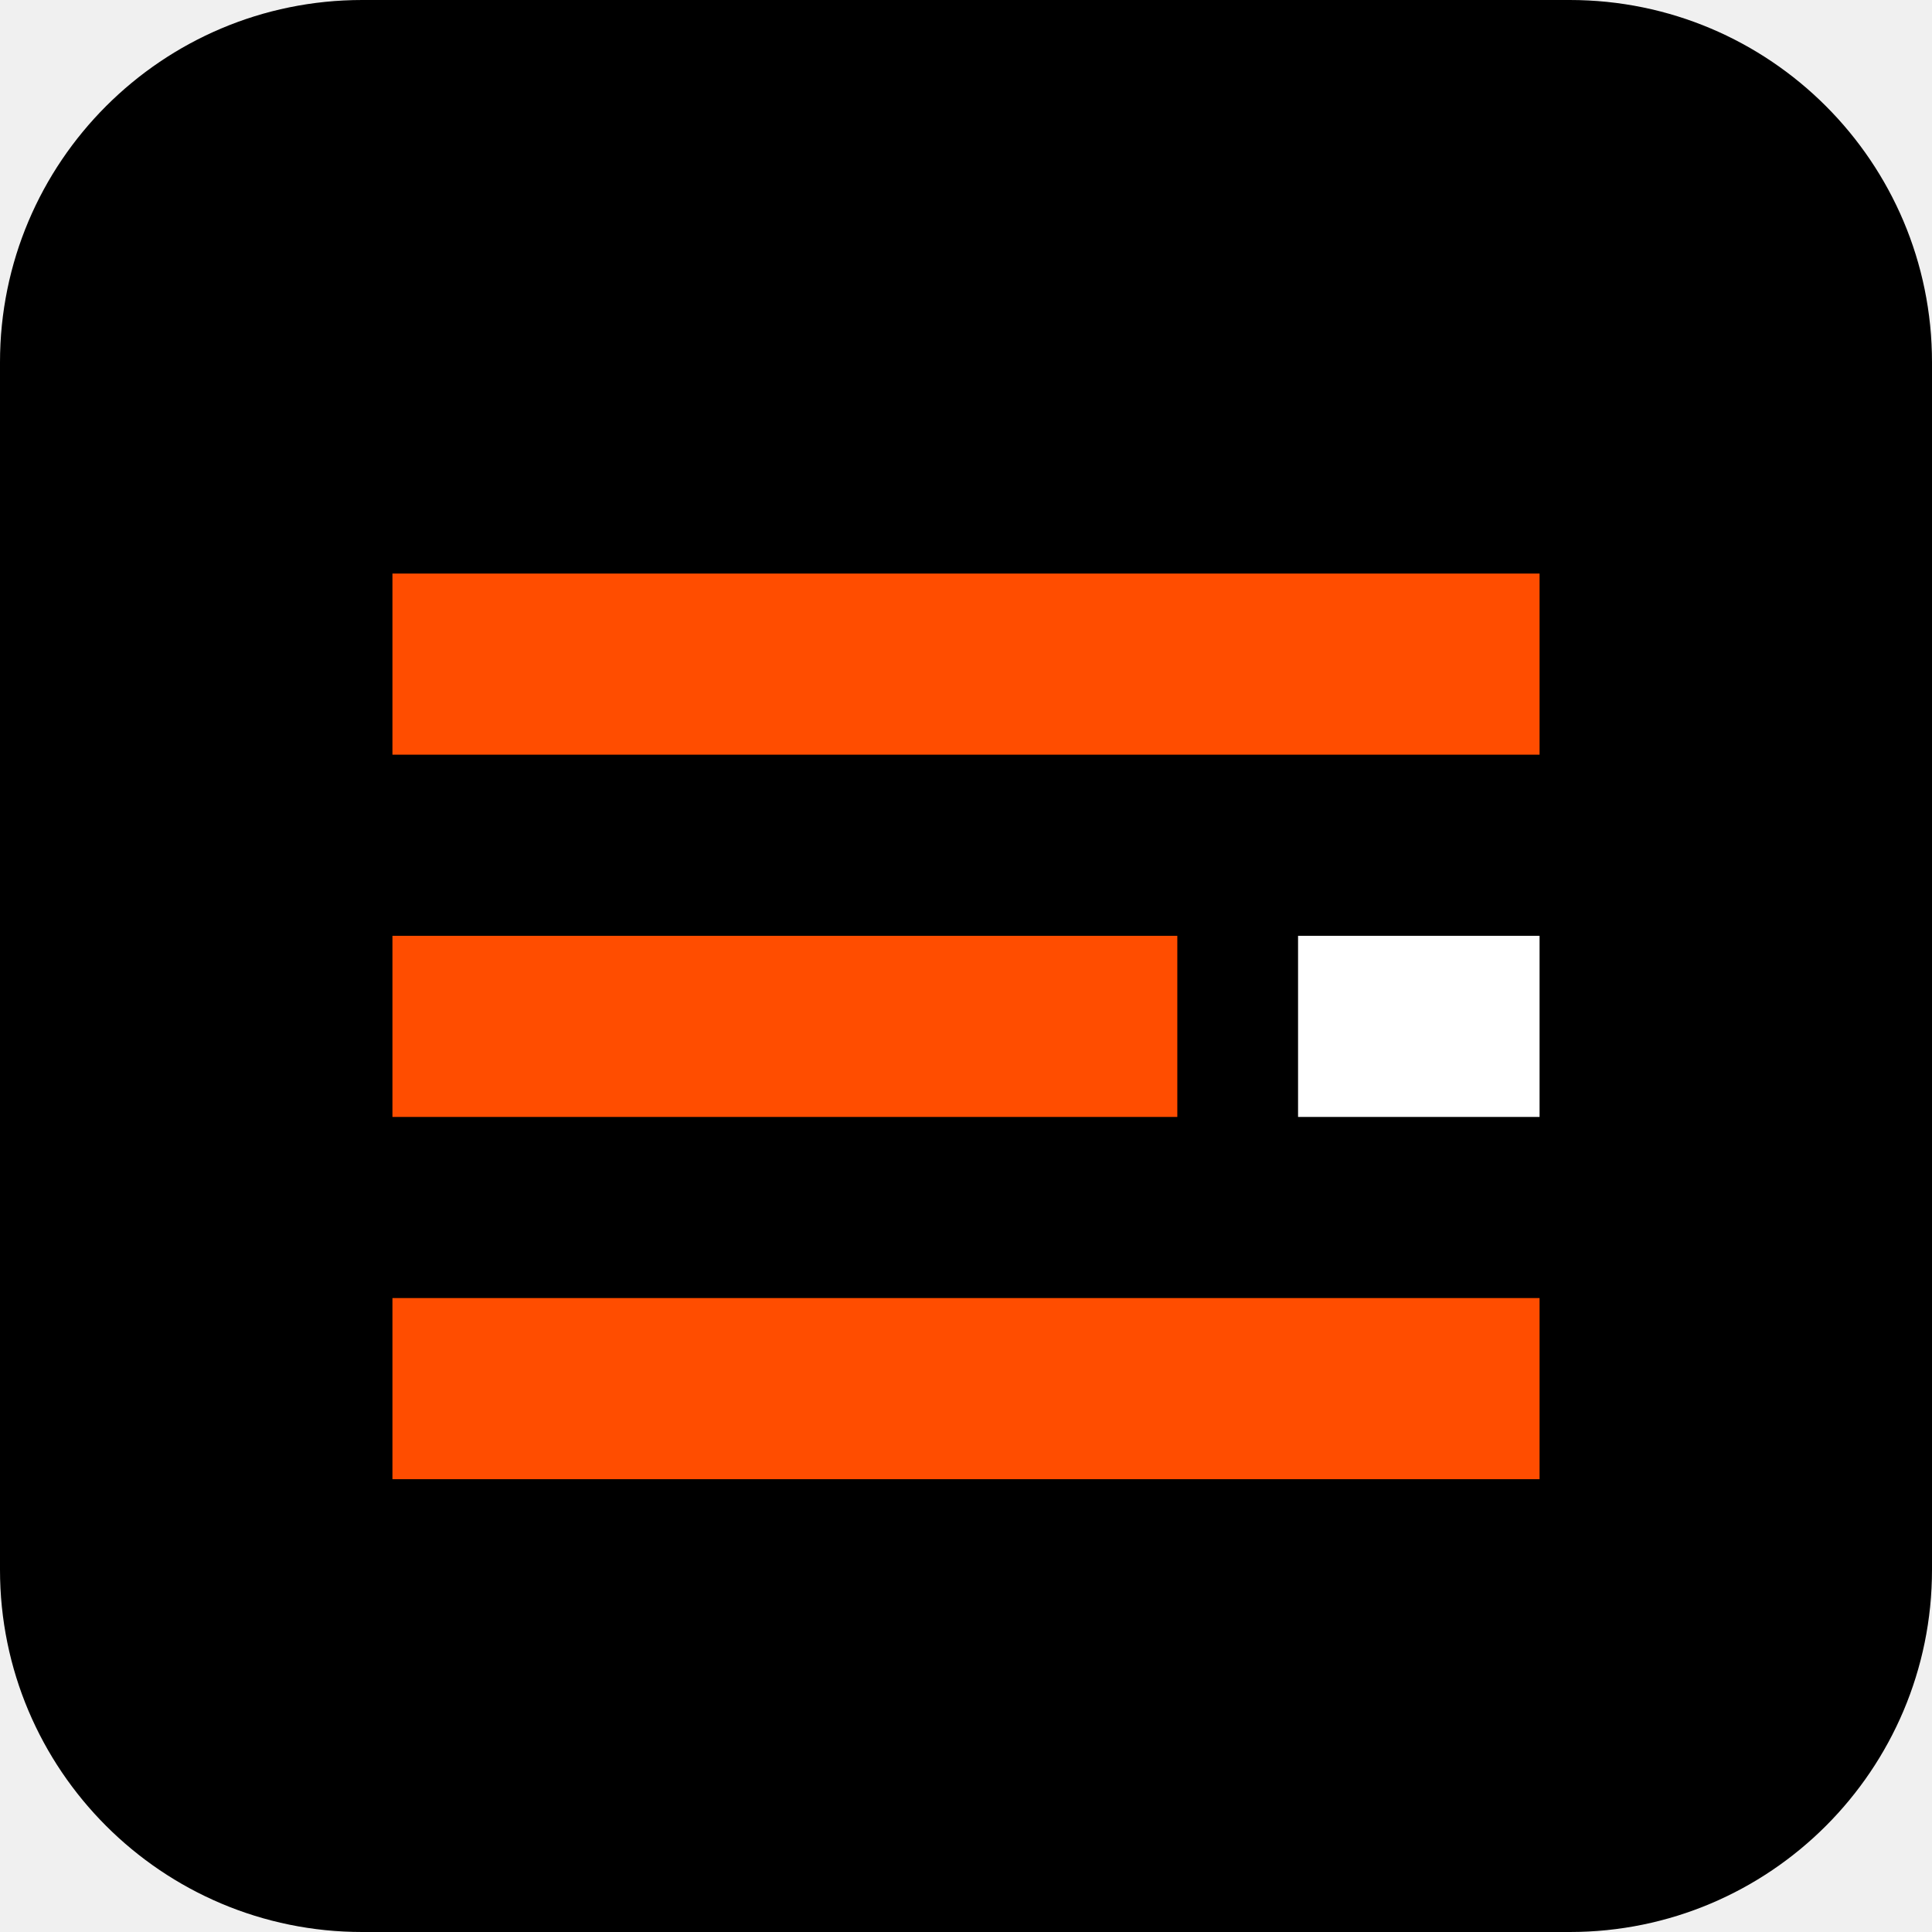
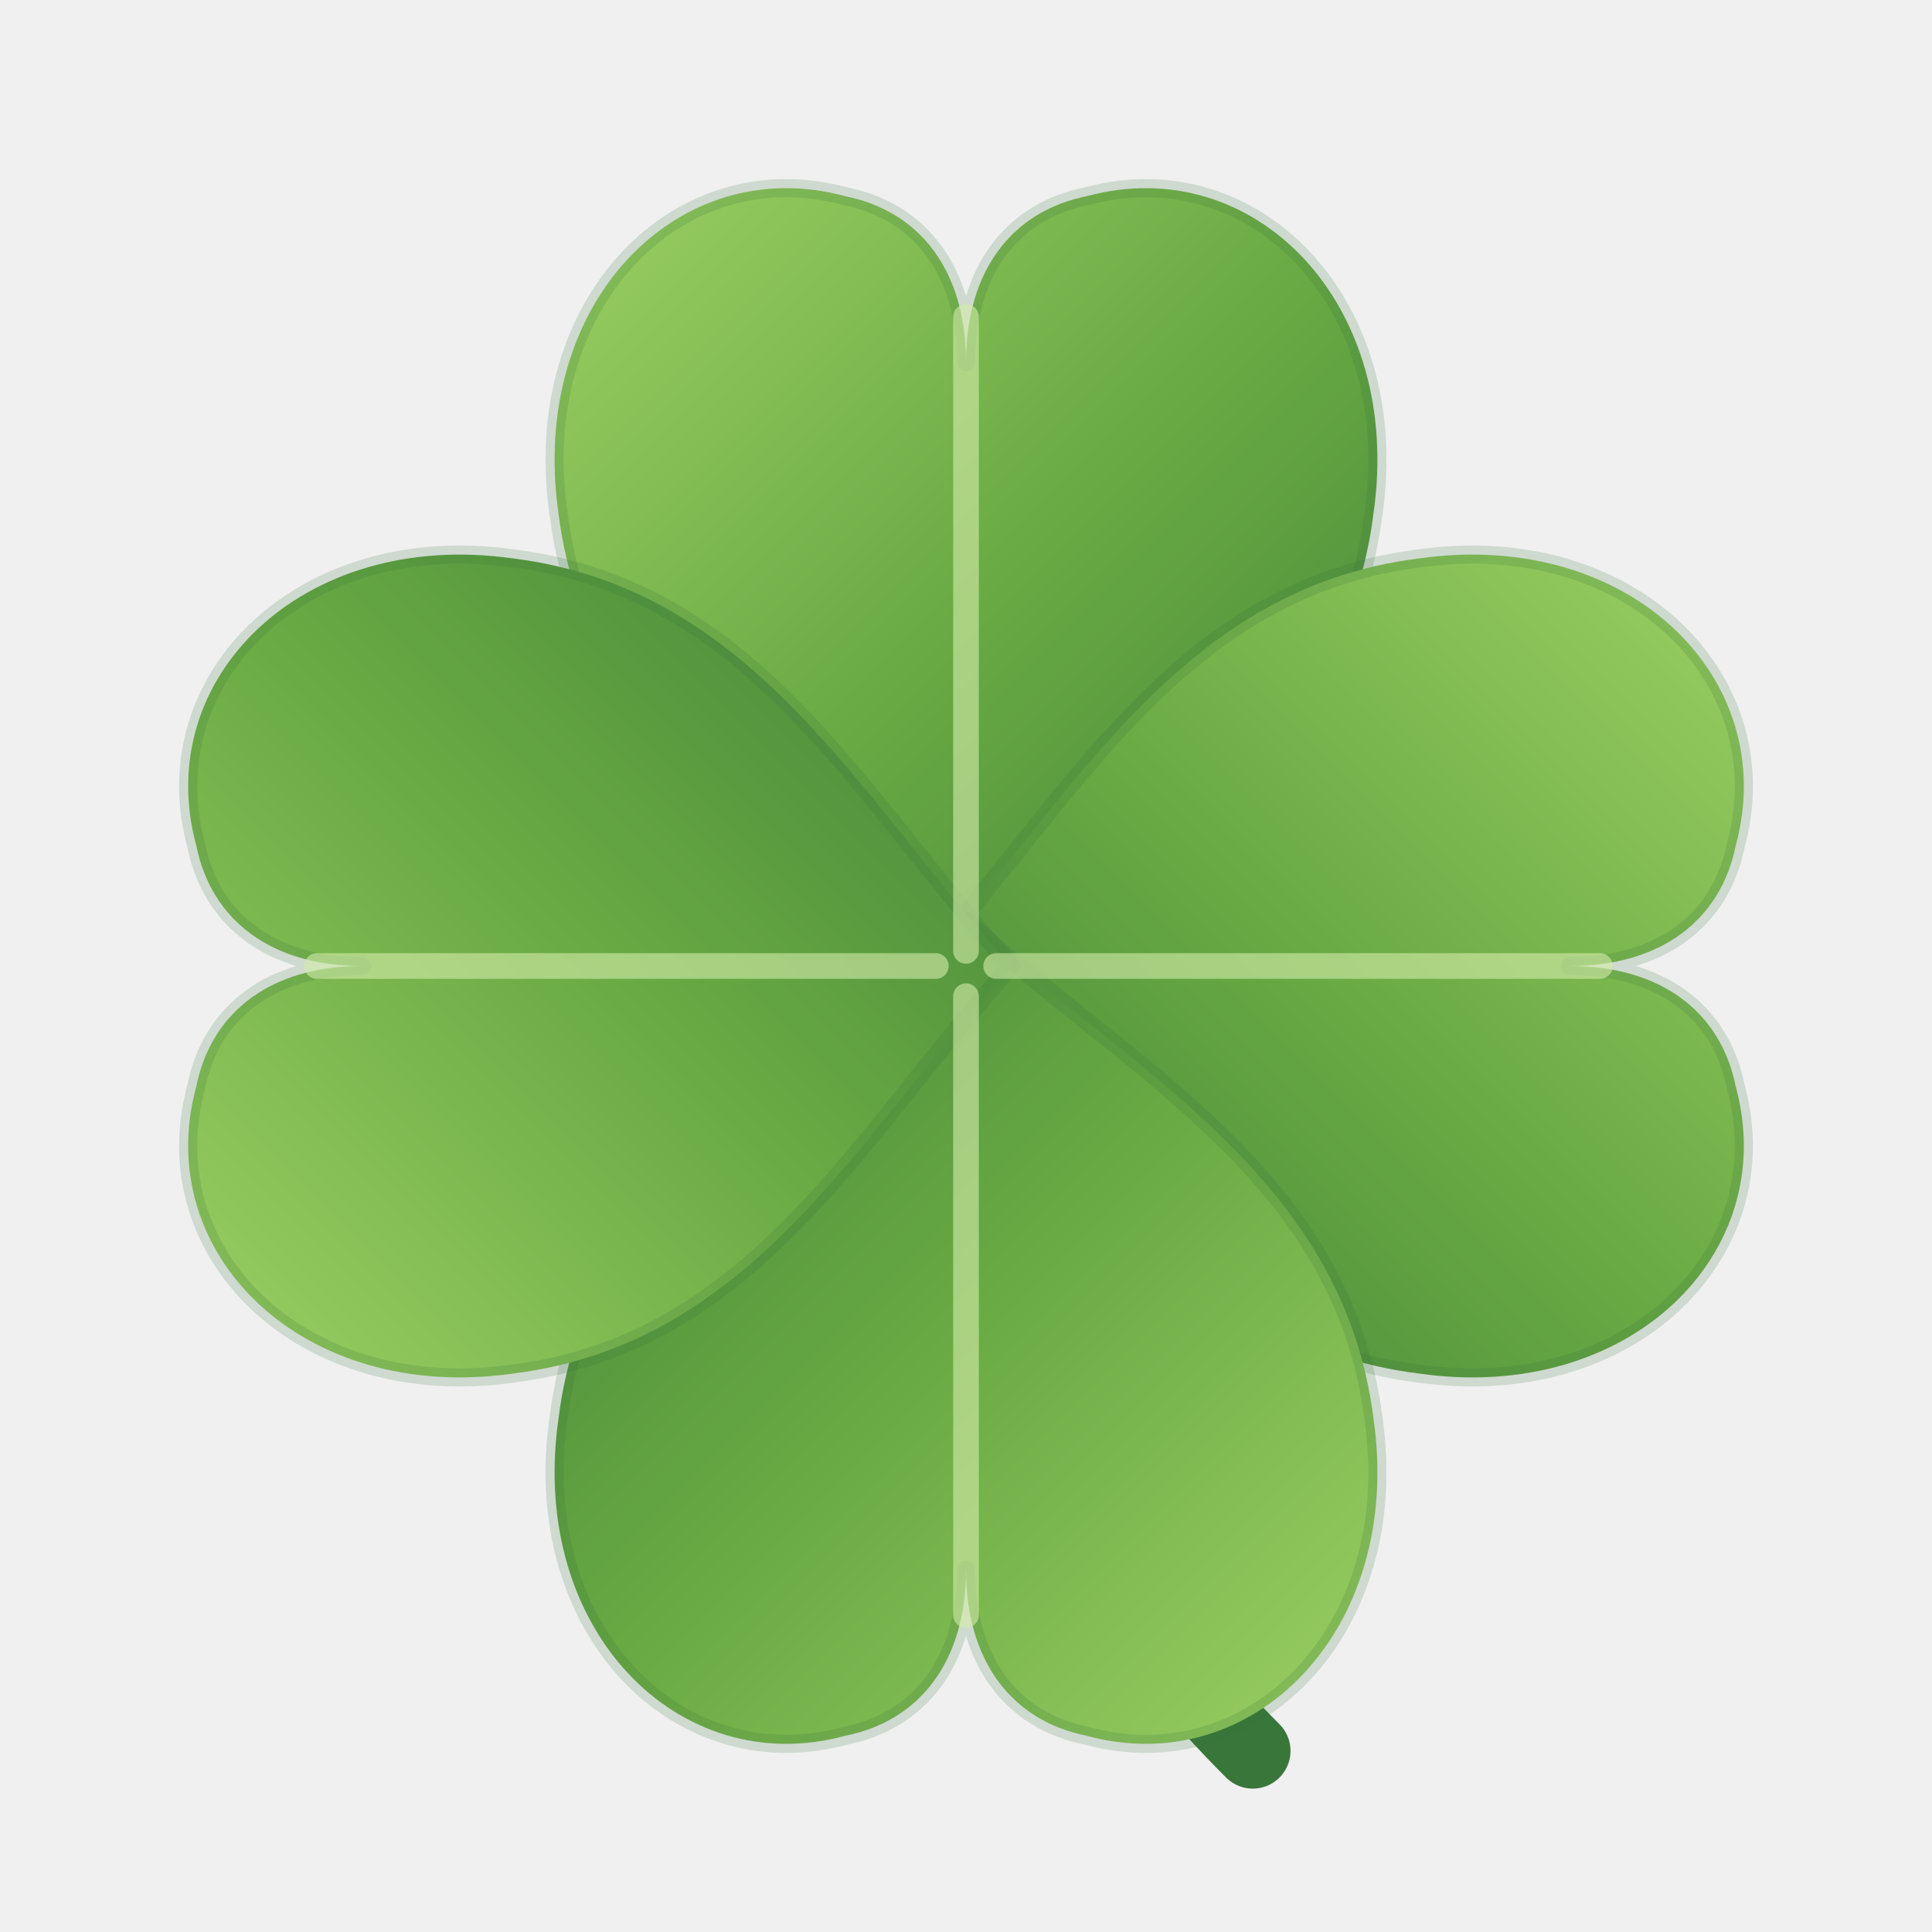
- <svg xmlns="http://www.w3.org/2000/svg" viewBox="0 0 128 128">
-   <rect width="128" height="128" rx="24" fill="#000" />
-   <path d="M26 38h76v12H26zM26 62h52v12H26zM26 86h76v12H26z" fill="#ff4d00" />
-   <path d="M86 62h16v12H86z" fill="#ffffff" />
+ <svg xmlns="http://www.w3.org/2000/svg" viewBox="0 0 128 128" role="img" aria-labelledby="title">
+   <defs>
+     <linearGradient id="leaf" x1="0" y1="0" x2="1" y2="1">
+       <stop stop-color="#9bcf63" />
+       <stop offset=".52" stop-color="#68a943" />
+       <stop offset="1" stop-color="#43833b" />
+     </linearGradient>
+     <linearGradient id="stem" x1=".2" y1="0" x2=".8" y2="1">
+       <stop stop-color="#76b74e" />
+       <stop offset="1" stop-color="#39763a" />
+     </linearGradient>
+   </defs>
+   <path d="M64 64c-1 22 5 38 19 52" fill="none" stroke="url(#stem)" stroke-linecap="round" stroke-width="5" />
+   <g fill="url(#leaf)" stroke="#37733a" stroke-opacity=".18" stroke-width="1.2" stroke-linejoin="round">
+     <path d="M64 67C53 57 39 50 37 34 35 20 45 10 56 13c5 1 8 5 8 11 0-6 3-10 8-11 11-3 21 7 19 21-2 16-16 23-27 33Z" />
+     <path d="M64 67C53 57 39 50 37 34 35 20 45 10 56 13c5 1 8 5 8 11 0-6 3-10 8-11 11-3 21 7 19 21-2 16-16 23-27 33Z" transform="rotate(90 64 64)" />
+     <path d="M64 67C53 57 39 50 37 34 35 20 45 10 56 13c5 1 8 5 8 11 0-6 3-10 8-11 11-3 21 7 19 21-2 16-16 23-27 33Z" transform="rotate(180 64 64)" />
+     <path d="M64 67C53 57 39 50 37 34 35 20 45 10 56 13c5 1 8 5 8 11 0-6 3-10 8-11 11-3 21 7 19 21-2 16-16 23-27 33Z" transform="rotate(270 64 64)" />
+   </g>
+   <g fill="none" stroke="#d4edaa" stroke-linecap="round" stroke-opacity=".6" stroke-width="1.7">
+     <path d="M64 63 64 21" />
+     <path d="M66 64 106 64" />
+     <path d="M64 66 64 107" />
+     <path d="M62 64 21 64" />
+   </g>
</svg>
